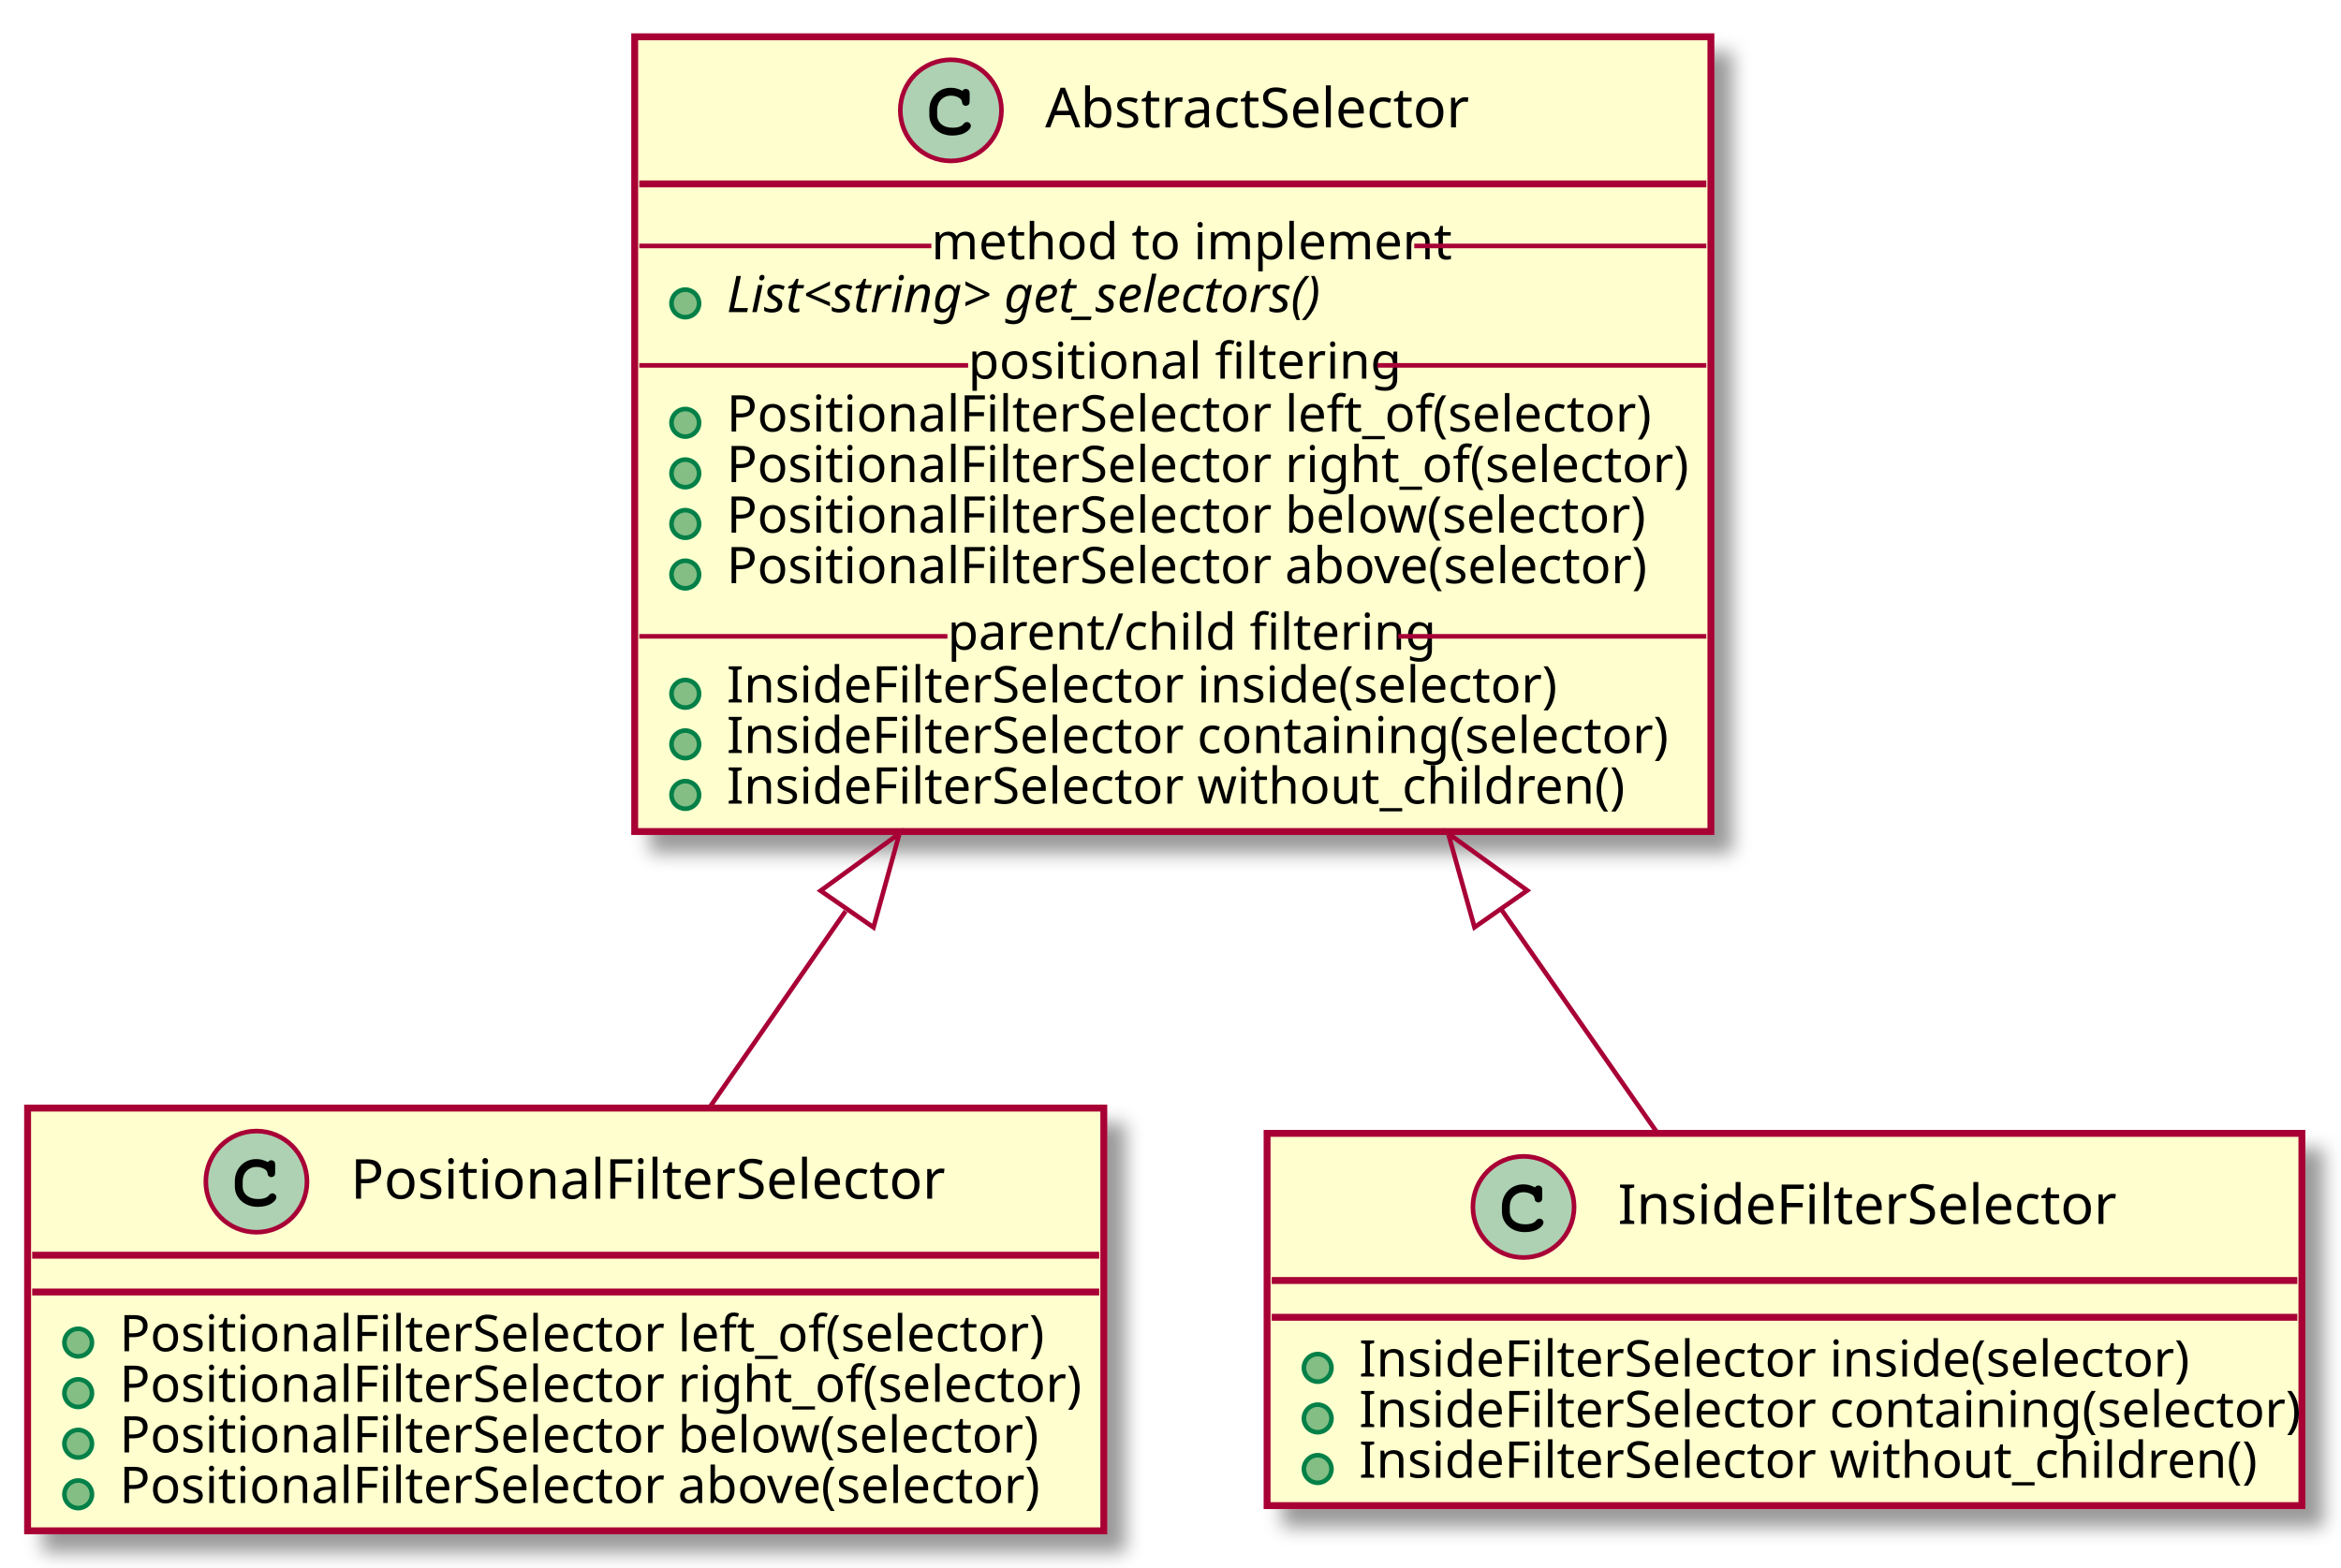
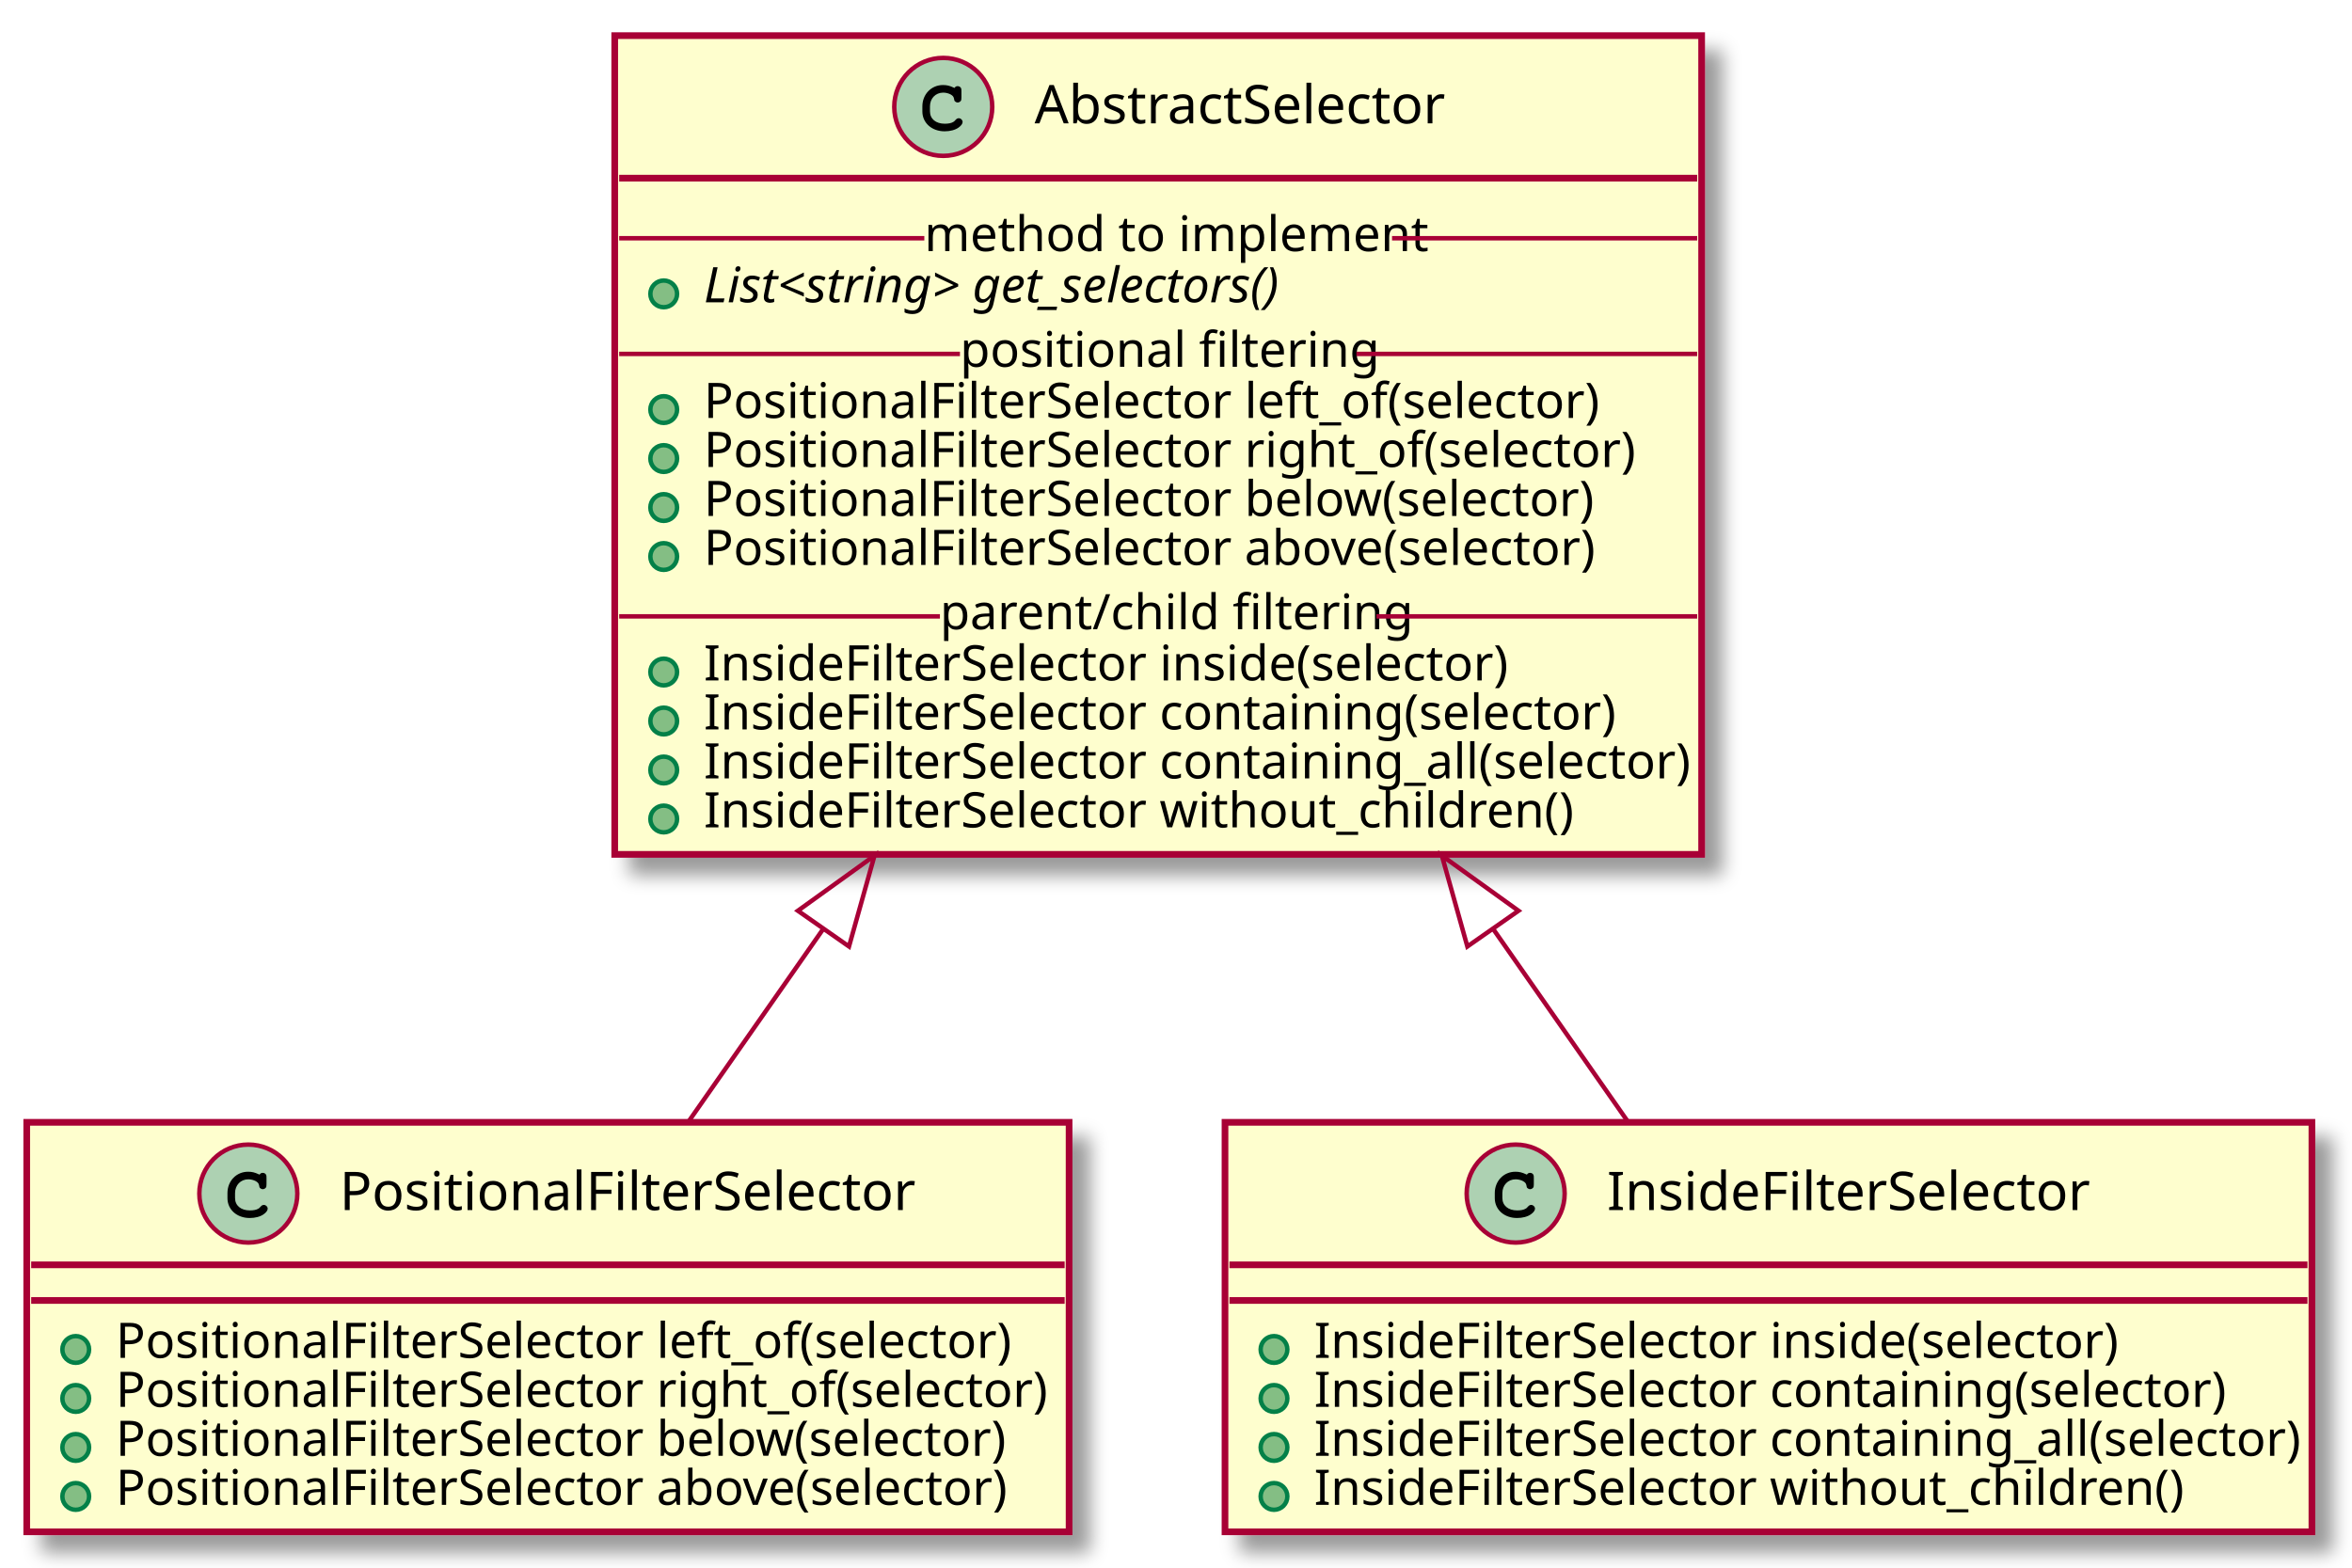
- <svg xmlns="http://www.w3.org/2000/svg" height="341px" style="width:509px;height:341px;" version="1.1" viewBox="0 0 509 341" width="509px">
+ <svg xmlns="http://www.w3.org/2000/svg" height="352px" style="width:528px;height:352px;" version="1.1" viewBox="0 0 528 352" width="528px">
  <defs>
    <filter height="300%" id="f1" width="300%" x="-1" y="-1">
      <feGaussianBlur result="blurOut" stdDeviation="2.0" />
      <feColorMatrix in="blurOut" result="blurOut2" type="matrix" values="0 0 0 0 0 0 0 0 0 0 0 0 0 0 0 0 0 0 .4 0" />
      <feOffset dx="4.0" dy="4.0" in="blurOut2" result="blurOut3" />
      <feBlend in="SourceGraphic" in2="blurOut3" mode="normal" />
    </filter>
  </defs>
  <g>
-     <rect fill="#FEFECE" filter="url(#f1)" height="172.85" style="stroke: #A80036; stroke-width: 1.5;" width="234" x="138" y="8" />
-     <ellipse cx="206.75" cy="24" fill="#ADD1B2" rx="11" ry="11" style="stroke: #A80036; stroke-width: 1.0;" />
-     <path d="M209.094,19.672 L209.266,19.75 C209.484,19.438 209.688,19.344 209.984,19.344 C210.281,19.344 210.562,19.484 210.719,19.75 C210.812,19.906 210.828,20.031 210.828,20.469 L210.828,21.891 C210.828,22.312 210.797,22.5 210.688,22.656 C210.516,22.875 210.25,23.016 209.984,23.016 C209.766,23.016 209.531,22.906 209.391,22.766 C209.25,22.641 209.219,22.516 209.156,22.109 C209.062,21.703 208.891,21.484 208.406,21.203 C207.938,20.953 207.328,20.797 206.75,20.797 C205.016,20.797 203.766,22.109 203.766,23.891 L203.766,24.984 C203.766,26.688 205.062,27.781 207.109,27.781 C207.875,27.781 208.562,27.656 208.984,27.391 C209.172,27.297 209.172,27.297 209.625,26.812 C209.812,26.625 210.016,26.547 210.234,26.547 C210.703,26.547 211.094,26.938 211.094,27.391 C211.094,27.781 210.766,28.234 210.188,28.641 C209.438,29.188 208.281,29.484 207.062,29.484 C204.172,29.484 202.062,27.594 202.062,25.016 L202.062,23.891 C202.062,21.172 204.062,19.094 206.688,19.094 C207.562,19.094 208.156,19.234 209.094,19.672 Z " />
-     <text fill="#000000" font-family="sans-serif" font-size="12" lengthAdjust="spacingAndGlyphs" textLength="88" x="227.25" y="27.7">AbstractSelector</text>
-     <line style="stroke: #A80036; stroke-width: 1.5;" x1="139" x2="371" y1="40" y2="40" />
+     <rect fill="#FEFECE" filter="url(#f1)" height="183.836" style="stroke: #A80036; stroke-width: 1.5;" width="244" x="138" y="8" />
+     <ellipse cx="211.75" cy="24" fill="#ADD1B2" rx="11" ry="11" style="stroke: #A80036; stroke-width: 1.0;" />
+     <path d="M214.094,19.672 L214.266,19.75 C214.484,19.438 214.688,19.344 214.984,19.344 C215.281,19.344 215.562,19.484 215.719,19.75 C215.812,19.906 215.828,20.031 215.828,20.469 L215.828,21.891 C215.828,22.312 215.797,22.5 215.688,22.656 C215.516,22.875 215.25,23.016 214.984,23.016 C214.766,23.016 214.531,22.906 214.391,22.766 C214.25,22.641 214.219,22.516 214.156,22.109 C214.062,21.703 213.891,21.484 213.406,21.203 C212.938,20.953 212.328,20.797 211.75,20.797 C210.016,20.797 208.766,22.109 208.766,23.891 L208.766,24.984 C208.766,26.688 210.062,27.781 212.109,27.781 C212.875,27.781 213.562,27.656 213.984,27.391 C214.172,27.297 214.172,27.297 214.625,26.812 C214.812,26.625 215.016,26.547 215.234,26.547 C215.703,26.547 216.094,26.938 216.094,27.391 C216.094,27.781 215.766,28.234 215.188,28.641 C214.438,29.188 213.281,29.484 212.062,29.484 C209.172,29.484 207.062,27.594 207.062,25.016 L207.062,23.891 C207.062,21.172 209.062,19.094 211.688,19.094 C212.562,19.094 213.156,19.234 214.094,19.672 Z " />
+     <text fill="#000000" font-family="sans-serif" font-size="12" lengthAdjust="spacingAndGlyphs" textLength="88" x="232.25" y="27.7">AbstractSelector</text>
+     <line style="stroke: #A80036; stroke-width: 1.5;" x1="139" x2="381" y1="40" y2="40" />
    <ellipse cx="149" cy="65.986" fill="#84BE84" rx="3" ry="3" style="stroke: #038048; stroke-width: 1.0;" />
    <text fill="#000000" font-family="sans-serif" font-size="11" font-style="italic" lengthAdjust="spacingAndGlyphs" textLength="132" x="158" y="67.876">List&lt;string&gt; get_selectors()</text>
-     <line style="stroke: #A80036; stroke-width: 1.0;" x1="139" x2="202.5" y1="53.493" y2="53.493" />
-     <text fill="#000000" font-family="sans-serif" font-size="11" lengthAdjust="spacingAndGlyphs" textLength="105" x="202.5" y="56.382">method to implement</text>
-     <line style="stroke: #A80036; stroke-width: 1.0;" x1="307.5" x2="371" y1="53.493" y2="53.493" />
+     <line style="stroke: #A80036; stroke-width: 1.0;" x1="139" x2="207.5" y1="53.493" y2="53.493" />
+     <text fill="#000000" font-family="sans-serif" font-size="11" lengthAdjust="spacingAndGlyphs" textLength="105" x="207.5" y="56.382">method to implement</text>
+     <line style="stroke: #A80036; stroke-width: 1.0;" x1="312.5" x2="381" y1="53.493" y2="53.493" />
    <ellipse cx="149" cy="91.959" fill="#84BE84" rx="3" ry="3" style="stroke: #038048; stroke-width: 1.0;" />
    <text fill="#000000" font-family="sans-serif" font-size="11" lengthAdjust="spacingAndGlyphs" textLength="201" x="158" y="93.848">PositionalFilterSelector left_of(selector)</text>
    <ellipse cx="149" cy="102.959" fill="#84BE84" rx="3" ry="3" style="stroke: #038048; stroke-width: 1.0;" />
    <text fill="#000000" font-family="sans-serif" font-size="11" lengthAdjust="spacingAndGlyphs" textLength="208" x="158" y="104.848">PositionalFilterSelector right_of(selector)</text>
    <ellipse cx="149" cy="113.959" fill="#84BE84" rx="3" ry="3" style="stroke: #038048; stroke-width: 1.0;" />
    <text fill="#000000" font-family="sans-serif" font-size="11" lengthAdjust="spacingAndGlyphs" textLength="199" x="158" y="115.848">PositionalFilterSelector below(selector)</text>
    <ellipse cx="149" cy="124.959" fill="#84BE84" rx="3" ry="3" style="stroke: #038048; stroke-width: 1.0;" />
    <text fill="#000000" font-family="sans-serif" font-size="11" lengthAdjust="spacingAndGlyphs" textLength="200" x="158" y="126.848">PositionalFilterSelector above(selector)</text>
-     <line style="stroke: #A80036; stroke-width: 1.0;" x1="139" x2="210.5" y1="79.466" y2="79.466" />
-     <text fill="#000000" font-family="sans-serif" font-size="11" lengthAdjust="spacingAndGlyphs" textLength="89" x="210.5" y="82.355">positional filtering</text>
-     <line style="stroke: #A80036; stroke-width: 1.0;" x1="299.5" x2="371" y1="79.466" y2="79.466" />
+     <line style="stroke: #A80036; stroke-width: 1.0;" x1="139" x2="215.5" y1="79.466" y2="79.466" />
+     <text fill="#000000" font-family="sans-serif" font-size="11" lengthAdjust="spacingAndGlyphs" textLength="89" x="215.5" y="82.355">positional filtering</text>
+     <line style="stroke: #A80036; stroke-width: 1.0;" x1="304.5" x2="381" y1="79.466" y2="79.466" />
    <ellipse cx="149" cy="150.891" fill="#84BE84" rx="3" ry="3" style="stroke: #038048; stroke-width: 1.0;" />
    <text fill="#000000" font-family="sans-serif" font-size="11" lengthAdjust="spacingAndGlyphs" textLength="178" x="158" y="152.78">InsideFilterSelector inside(selector)</text>
    <ellipse cx="149" cy="161.891" fill="#84BE84" rx="3" ry="3" style="stroke: #038048; stroke-width: 1.0;" />
    <text fill="#000000" font-family="sans-serif" font-size="11" lengthAdjust="spacingAndGlyphs" textLength="199" x="158" y="163.78">InsideFilterSelector containing(selector)</text>
    <ellipse cx="149" cy="172.891" fill="#84BE84" rx="3" ry="3" style="stroke: #038048; stroke-width: 1.0;" />
-     <text fill="#000000" font-family="sans-serif" font-size="11" lengthAdjust="spacingAndGlyphs" textLength="192" x="158" y="174.78">InsideFilterSelector without_children()</text>
-     <line style="stroke: #A80036; stroke-width: 1.0;" x1="139" x2="206" y1="138.398" y2="138.398" />
-     <text fill="#000000" font-family="sans-serif" font-size="11" lengthAdjust="spacingAndGlyphs" textLength="98" x="206" y="141.287">parent/child filtering</text>
-     <line style="stroke: #A80036; stroke-width: 1.0;" x1="304" x2="371" y1="138.398" y2="138.398" />
-     <rect fill="#FEFECE" filter="url(#f1)" height="91.945" style="stroke: #A80036; stroke-width: 1.5;" width="234" x="6" y="241" />
-     <ellipse cx="55.75" cy="257" fill="#ADD1B2" rx="11" ry="11" style="stroke: #A80036; stroke-width: 1.0;" />
-     <path d="M58.094,252.672 L58.266,252.75 C58.484,252.438 58.688,252.344 58.984,252.344 C59.281,252.344 59.562,252.484 59.719,252.75 C59.812,252.906 59.828,253.031 59.828,253.469 L59.828,254.891 C59.828,255.312 59.797,255.5 59.688,255.656 C59.516,255.875 59.25,256.016 58.984,256.016 C58.766,256.016 58.531,255.906 58.391,255.766 C58.25,255.641 58.219,255.516 58.156,255.109 C58.062,254.703 57.891,254.484 57.406,254.203 C56.938,253.953 56.328,253.797 55.75,253.797 C54.016,253.797 52.766,255.109 52.766,256.891 L52.766,257.984 C52.766,259.688 54.062,260.781 56.109,260.781 C56.875,260.781 57.562,260.656 57.984,260.391 C58.172,260.297 58.172,260.297 58.625,259.812 C58.812,259.625 59.016,259.547 59.234,259.547 C59.703,259.547 60.094,259.938 60.094,260.391 C60.094,260.781 59.766,261.234 59.188,261.641 C58.438,262.188 57.281,262.484 56.062,262.484 C53.172,262.484 51.062,260.594 51.062,258.016 L51.062,256.891 C51.062,254.172 53.062,252.094 55.688,252.094 C56.562,252.094 57.156,252.234 58.094,252.672 Z " />
-     <text fill="#000000" font-family="sans-serif" font-size="12" lengthAdjust="spacingAndGlyphs" textLength="126" x="76.25" y="260.7">PositionalFilterSelector</text>
-     <line style="stroke: #A80036; stroke-width: 1.5;" x1="7" x2="239" y1="273" y2="273" />
-     <line style="stroke: #A80036; stroke-width: 1.5;" x1="7" x2="239" y1="281" y2="281" />
-     <ellipse cx="17" cy="292" fill="#84BE84" rx="3" ry="3" style="stroke: #038048; stroke-width: 1.0;" />
-     <text fill="#000000" font-family="sans-serif" font-size="11" lengthAdjust="spacingAndGlyphs" textLength="201" x="26" y="293.889">PositionalFilterSelector left_of(selector)</text>
+     <text fill="#000000" font-family="sans-serif" font-size="11" lengthAdjust="spacingAndGlyphs" textLength="218" x="158" y="174.78">InsideFilterSelector containing_all(selector)</text>
+     <ellipse cx="149" cy="183.891" fill="#84BE84" rx="3" ry="3" style="stroke: #038048; stroke-width: 1.0;" />
+     <text fill="#000000" font-family="sans-serif" font-size="11" lengthAdjust="spacingAndGlyphs" textLength="192" x="158" y="185.78">InsideFilterSelector without_children()</text>
+     <line style="stroke: #A80036; stroke-width: 1.0;" x1="139" x2="211" y1="138.398" y2="138.398" />
+     <text fill="#000000" font-family="sans-serif" font-size="11" lengthAdjust="spacingAndGlyphs" textLength="98" x="211" y="141.287">parent/child filtering</text>
+     <line style="stroke: #A80036; stroke-width: 1.0;" x1="309" x2="381" y1="138.398" y2="138.398" />
+     <rect fill="#FEFECE" filter="url(#f1)" height="91.945" style="stroke: #A80036; stroke-width: 1.5;" width="234" x="6" y="252" />
+     <ellipse cx="55.75" cy="268" fill="#ADD1B2" rx="11" ry="11" style="stroke: #A80036; stroke-width: 1.0;" />
+     <path d="M58.094,263.672 L58.266,263.75 C58.484,263.438 58.688,263.344 58.984,263.344 C59.281,263.344 59.562,263.484 59.719,263.75 C59.812,263.906 59.828,264.031 59.828,264.469 L59.828,265.891 C59.828,266.312 59.797,266.5 59.688,266.656 C59.516,266.875 59.25,267.016 58.984,267.016 C58.766,267.016 58.531,266.906 58.391,266.766 C58.25,266.641 58.219,266.516 58.156,266.109 C58.062,265.703 57.891,265.484 57.406,265.203 C56.938,264.953 56.328,264.797 55.75,264.797 C54.016,264.797 52.766,266.109 52.766,267.891 L52.766,268.984 C52.766,270.688 54.062,271.781 56.109,271.781 C56.875,271.781 57.562,271.656 57.984,271.391 C58.172,271.297 58.172,271.297 58.625,270.812 C58.812,270.625 59.016,270.547 59.234,270.547 C59.703,270.547 60.094,270.938 60.094,271.391 C60.094,271.781 59.766,272.234 59.188,272.641 C58.438,273.188 57.281,273.484 56.062,273.484 C53.172,273.484 51.062,271.594 51.062,269.016 L51.062,267.891 C51.062,265.172 53.062,263.094 55.688,263.094 C56.562,263.094 57.156,263.234 58.094,263.672 Z " />
+     <text fill="#000000" font-family="sans-serif" font-size="12" lengthAdjust="spacingAndGlyphs" textLength="126" x="76.25" y="271.7">PositionalFilterSelector</text>
+     <line style="stroke: #A80036; stroke-width: 1.5;" x1="7" x2="239" y1="284" y2="284" />
+     <line style="stroke: #A80036; stroke-width: 1.5;" x1="7" x2="239" y1="292" y2="292" />
    <ellipse cx="17" cy="303" fill="#84BE84" rx="3" ry="3" style="stroke: #038048; stroke-width: 1.0;" />
-     <text fill="#000000" font-family="sans-serif" font-size="11" lengthAdjust="spacingAndGlyphs" textLength="208" x="26" y="304.889">PositionalFilterSelector right_of(selector)</text>
+     <text fill="#000000" font-family="sans-serif" font-size="11" lengthAdjust="spacingAndGlyphs" textLength="201" x="26" y="304.889">PositionalFilterSelector left_of(selector)</text>
    <ellipse cx="17" cy="314" fill="#84BE84" rx="3" ry="3" style="stroke: #038048; stroke-width: 1.0;" />
-     <text fill="#000000" font-family="sans-serif" font-size="11" lengthAdjust="spacingAndGlyphs" textLength="199" x="26" y="315.889">PositionalFilterSelector below(selector)</text>
+     <text fill="#000000" font-family="sans-serif" font-size="11" lengthAdjust="spacingAndGlyphs" textLength="208" x="26" y="315.889">PositionalFilterSelector right_of(selector)</text>
    <ellipse cx="17" cy="325" fill="#84BE84" rx="3" ry="3" style="stroke: #038048; stroke-width: 1.0;" />
-     <text fill="#000000" font-family="sans-serif" font-size="11" lengthAdjust="spacingAndGlyphs" textLength="200" x="26" y="326.889">PositionalFilterSelector above(selector)</text>
-     <rect fill="#FEFECE" filter="url(#f1)" height="80.959" style="stroke: #A80036; stroke-width: 1.5;" width="225" x="275.5" y="246.5" />
-     <ellipse cx="331.25" cy="262.5" fill="#ADD1B2" rx="11" ry="11" style="stroke: #A80036; stroke-width: 1.0;" />
-     <path d="M333.594,258.172 L333.766,258.25 C333.984,257.938 334.188,257.844 334.484,257.844 C334.781,257.844 335.062,257.984 335.219,258.25 C335.312,258.406 335.328,258.531 335.328,258.969 L335.328,260.391 C335.328,260.812 335.297,261 335.188,261.156 C335.016,261.375 334.75,261.516 334.484,261.516 C334.266,261.516 334.031,261.406 333.891,261.266 C333.75,261.141 333.719,261.016 333.656,260.609 C333.562,260.203 333.391,259.984 332.906,259.703 C332.438,259.453 331.828,259.297 331.25,259.297 C329.516,259.297 328.266,260.609 328.266,262.391 L328.266,263.484 C328.266,265.188 329.562,266.281 331.609,266.281 C332.375,266.281 333.062,266.156 333.484,265.891 C333.672,265.797 333.672,265.797 334.125,265.312 C334.312,265.125 334.516,265.047 334.734,265.047 C335.203,265.047 335.594,265.438 335.594,265.891 C335.594,266.281 335.266,266.734 334.688,267.141 C333.938,267.688 332.781,267.984 331.562,267.984 C328.672,267.984 326.562,266.094 326.562,263.516 L326.562,262.391 C326.562,259.672 328.562,257.594 331.188,257.594 C332.062,257.594 332.656,257.734 333.594,258.172 Z " />
-     <text fill="#000000" font-family="sans-serif" font-size="12" lengthAdjust="spacingAndGlyphs" textLength="105" x="351.75" y="266.2">InsideFilterSelector</text>
-     <line style="stroke: #A80036; stroke-width: 1.5;" x1="276.5" x2="499.5" y1="278.5" y2="278.5" />
-     <line style="stroke: #A80036; stroke-width: 1.5;" x1="276.5" x2="499.5" y1="286.5" y2="286.5" />
-     <ellipse cx="286.5" cy="297.5" fill="#84BE84" rx="3" ry="3" style="stroke: #038048; stroke-width: 1.0;" />
-     <text fill="#000000" font-family="sans-serif" font-size="11" lengthAdjust="spacingAndGlyphs" textLength="178" x="295.5" y="299.389">InsideFilterSelector inside(selector)</text>
-     <ellipse cx="286.5" cy="308.5" fill="#84BE84" rx="3" ry="3" style="stroke: #038048; stroke-width: 1.0;" />
-     <text fill="#000000" font-family="sans-serif" font-size="11" lengthAdjust="spacingAndGlyphs" textLength="199" x="295.5" y="310.389">InsideFilterSelector containing(selector)</text>
-     <ellipse cx="286.5" cy="319.5" fill="#84BE84" rx="3" ry="3" style="stroke: #038048; stroke-width: 1.0;" />
-     <text fill="#000000" font-family="sans-serif" font-size="11" lengthAdjust="spacingAndGlyphs" textLength="192" x="295.5" y="321.389">InsideFilterSelector without_children()</text>
-     <path d="M183.851,198.181 C173.492,213.131 163.303,227.835 154.314,240.809 " fill="none" style="stroke: #A80036; stroke-width: 1.0;" />
-     <polygon fill="none" points="178.42,193.729,195.565,181.276,189.927,201.702,178.42,193.729" style="stroke: #A80036; stroke-width: 1.0;" />
-     <path d="M326.445,197.833 C338.486,215.079 350.31,232.015 360.325,246.36 " fill="none" style="stroke: #A80036; stroke-width: 1.0;" />
-     <polygon fill="none" points="320.595,201.682,314.886,181.276,332.074,193.668,320.595,201.682" style="stroke: #A80036; stroke-width: 1.0;" />
+     <text fill="#000000" font-family="sans-serif" font-size="11" lengthAdjust="spacingAndGlyphs" textLength="199" x="26" y="326.889">PositionalFilterSelector below(selector)</text>
+     <ellipse cx="17" cy="336" fill="#84BE84" rx="3" ry="3" style="stroke: #038048; stroke-width: 1.0;" />
+     <text fill="#000000" font-family="sans-serif" font-size="11" lengthAdjust="spacingAndGlyphs" textLength="200" x="26" y="337.889">PositionalFilterSelector above(selector)</text>
+     <rect fill="#FEFECE" filter="url(#f1)" height="91.945" style="stroke: #A80036; stroke-width: 1.5;" width="244" x="275" y="252" />
+     <ellipse cx="340.25" cy="268" fill="#ADD1B2" rx="11" ry="11" style="stroke: #A80036; stroke-width: 1.0;" />
+     <path d="M342.594,263.672 L342.766,263.75 C342.984,263.438 343.188,263.344 343.484,263.344 C343.781,263.344 344.062,263.484 344.219,263.75 C344.312,263.906 344.328,264.031 344.328,264.469 L344.328,265.891 C344.328,266.312 344.297,266.5 344.188,266.656 C344.016,266.875 343.75,267.016 343.484,267.016 C343.266,267.016 343.031,266.906 342.891,266.766 C342.75,266.641 342.719,266.516 342.656,266.109 C342.562,265.703 342.391,265.484 341.906,265.203 C341.438,264.953 340.828,264.797 340.25,264.797 C338.516,264.797 337.266,266.109 337.266,267.891 L337.266,268.984 C337.266,270.688 338.562,271.781 340.609,271.781 C341.375,271.781 342.062,271.656 342.484,271.391 C342.672,271.297 342.672,271.297 343.125,270.812 C343.312,270.625 343.516,270.547 343.734,270.547 C344.203,270.547 344.594,270.938 344.594,271.391 C344.594,271.781 344.266,272.234 343.688,272.641 C342.938,273.188 341.781,273.484 340.562,273.484 C337.672,273.484 335.562,271.594 335.562,269.016 L335.562,267.891 C335.562,265.172 337.562,263.094 340.188,263.094 C341.062,263.094 341.656,263.234 342.594,263.672 Z " />
+     <text fill="#000000" font-family="sans-serif" font-size="12" lengthAdjust="spacingAndGlyphs" textLength="105" x="360.75" y="271.7">InsideFilterSelector</text>
+     <line style="stroke: #A80036; stroke-width: 1.5;" x1="276" x2="518" y1="284" y2="284" />
+     <line style="stroke: #A80036; stroke-width: 1.5;" x1="276" x2="518" y1="292" y2="292" />
+     <ellipse cx="286" cy="303" fill="#84BE84" rx="3" ry="3" style="stroke: #038048; stroke-width: 1.0;" />
+     <text fill="#000000" font-family="sans-serif" font-size="11" lengthAdjust="spacingAndGlyphs" textLength="178" x="295" y="304.889">InsideFilterSelector inside(selector)</text>
+     <ellipse cx="286" cy="314" fill="#84BE84" rx="3" ry="3" style="stroke: #038048; stroke-width: 1.0;" />
+     <text fill="#000000" font-family="sans-serif" font-size="11" lengthAdjust="spacingAndGlyphs" textLength="199" x="295" y="315.889">InsideFilterSelector containing(selector)</text>
+     <ellipse cx="286" cy="325" fill="#84BE84" rx="3" ry="3" style="stroke: #038048; stroke-width: 1.0;" />
+     <text fill="#000000" font-family="sans-serif" font-size="11" lengthAdjust="spacingAndGlyphs" textLength="218" x="295" y="326.889">InsideFilterSelector containing_all(selector)</text>
+     <ellipse cx="286" cy="336" fill="#84BE84" rx="3" ry="3" style="stroke: #038048; stroke-width: 1.0;" />
+     <text fill="#000000" font-family="sans-serif" font-size="11" lengthAdjust="spacingAndGlyphs" textLength="192" x="295" y="337.889">InsideFilterSelector without_children()</text>
+     <path d="M184.719,208.702 C174.068,223.939 163.639,238.86 154.474,251.972 " fill="none" style="stroke: #A80036; stroke-width: 1.0;" />
+     <polygon fill="none" points="179.117,204.497,196.313,192.114,190.592,212.517,179.117,204.497" style="stroke: #A80036; stroke-width: 1.0;" />
+     <path d="M335.281,208.702 C345.932,223.939 356.361,238.86 365.526,251.972 " fill="none" style="stroke: #A80036; stroke-width: 1.0;" />
+     <polygon fill="none" points="329.408,212.517,323.687,192.114,340.883,204.497,329.408,212.517" style="stroke: #A80036; stroke-width: 1.0;" />
  </g>
</svg>
